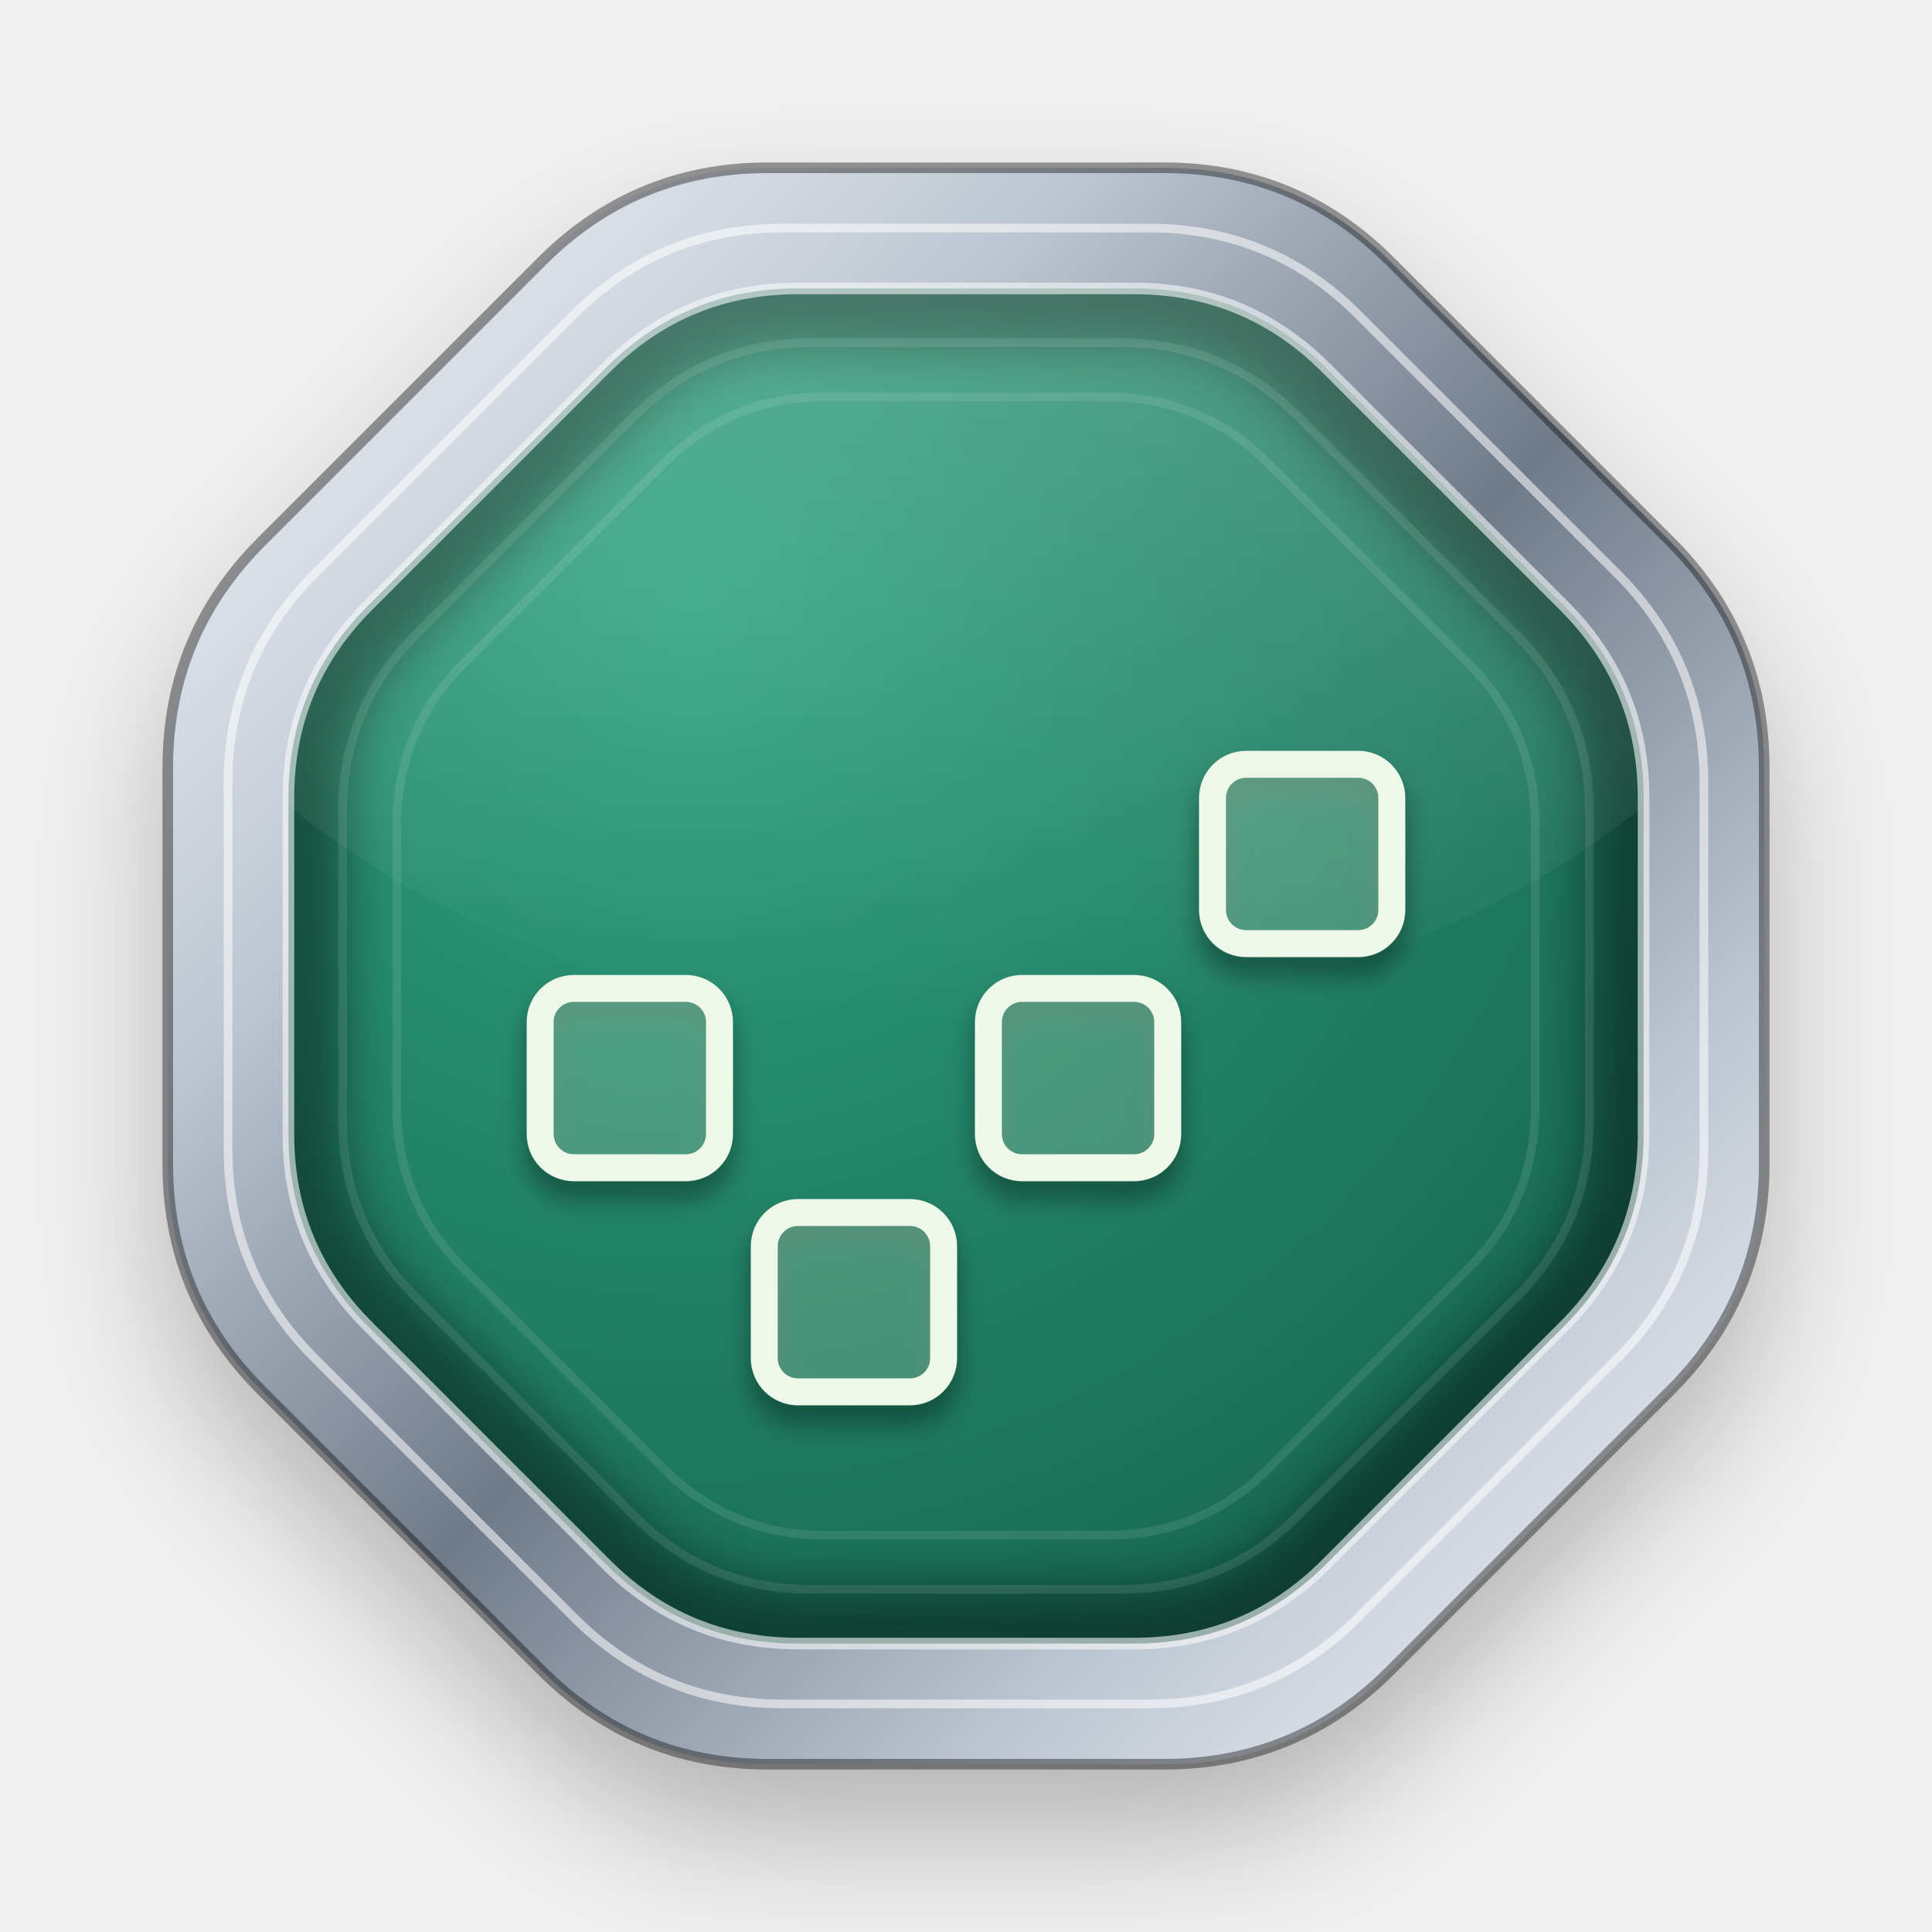
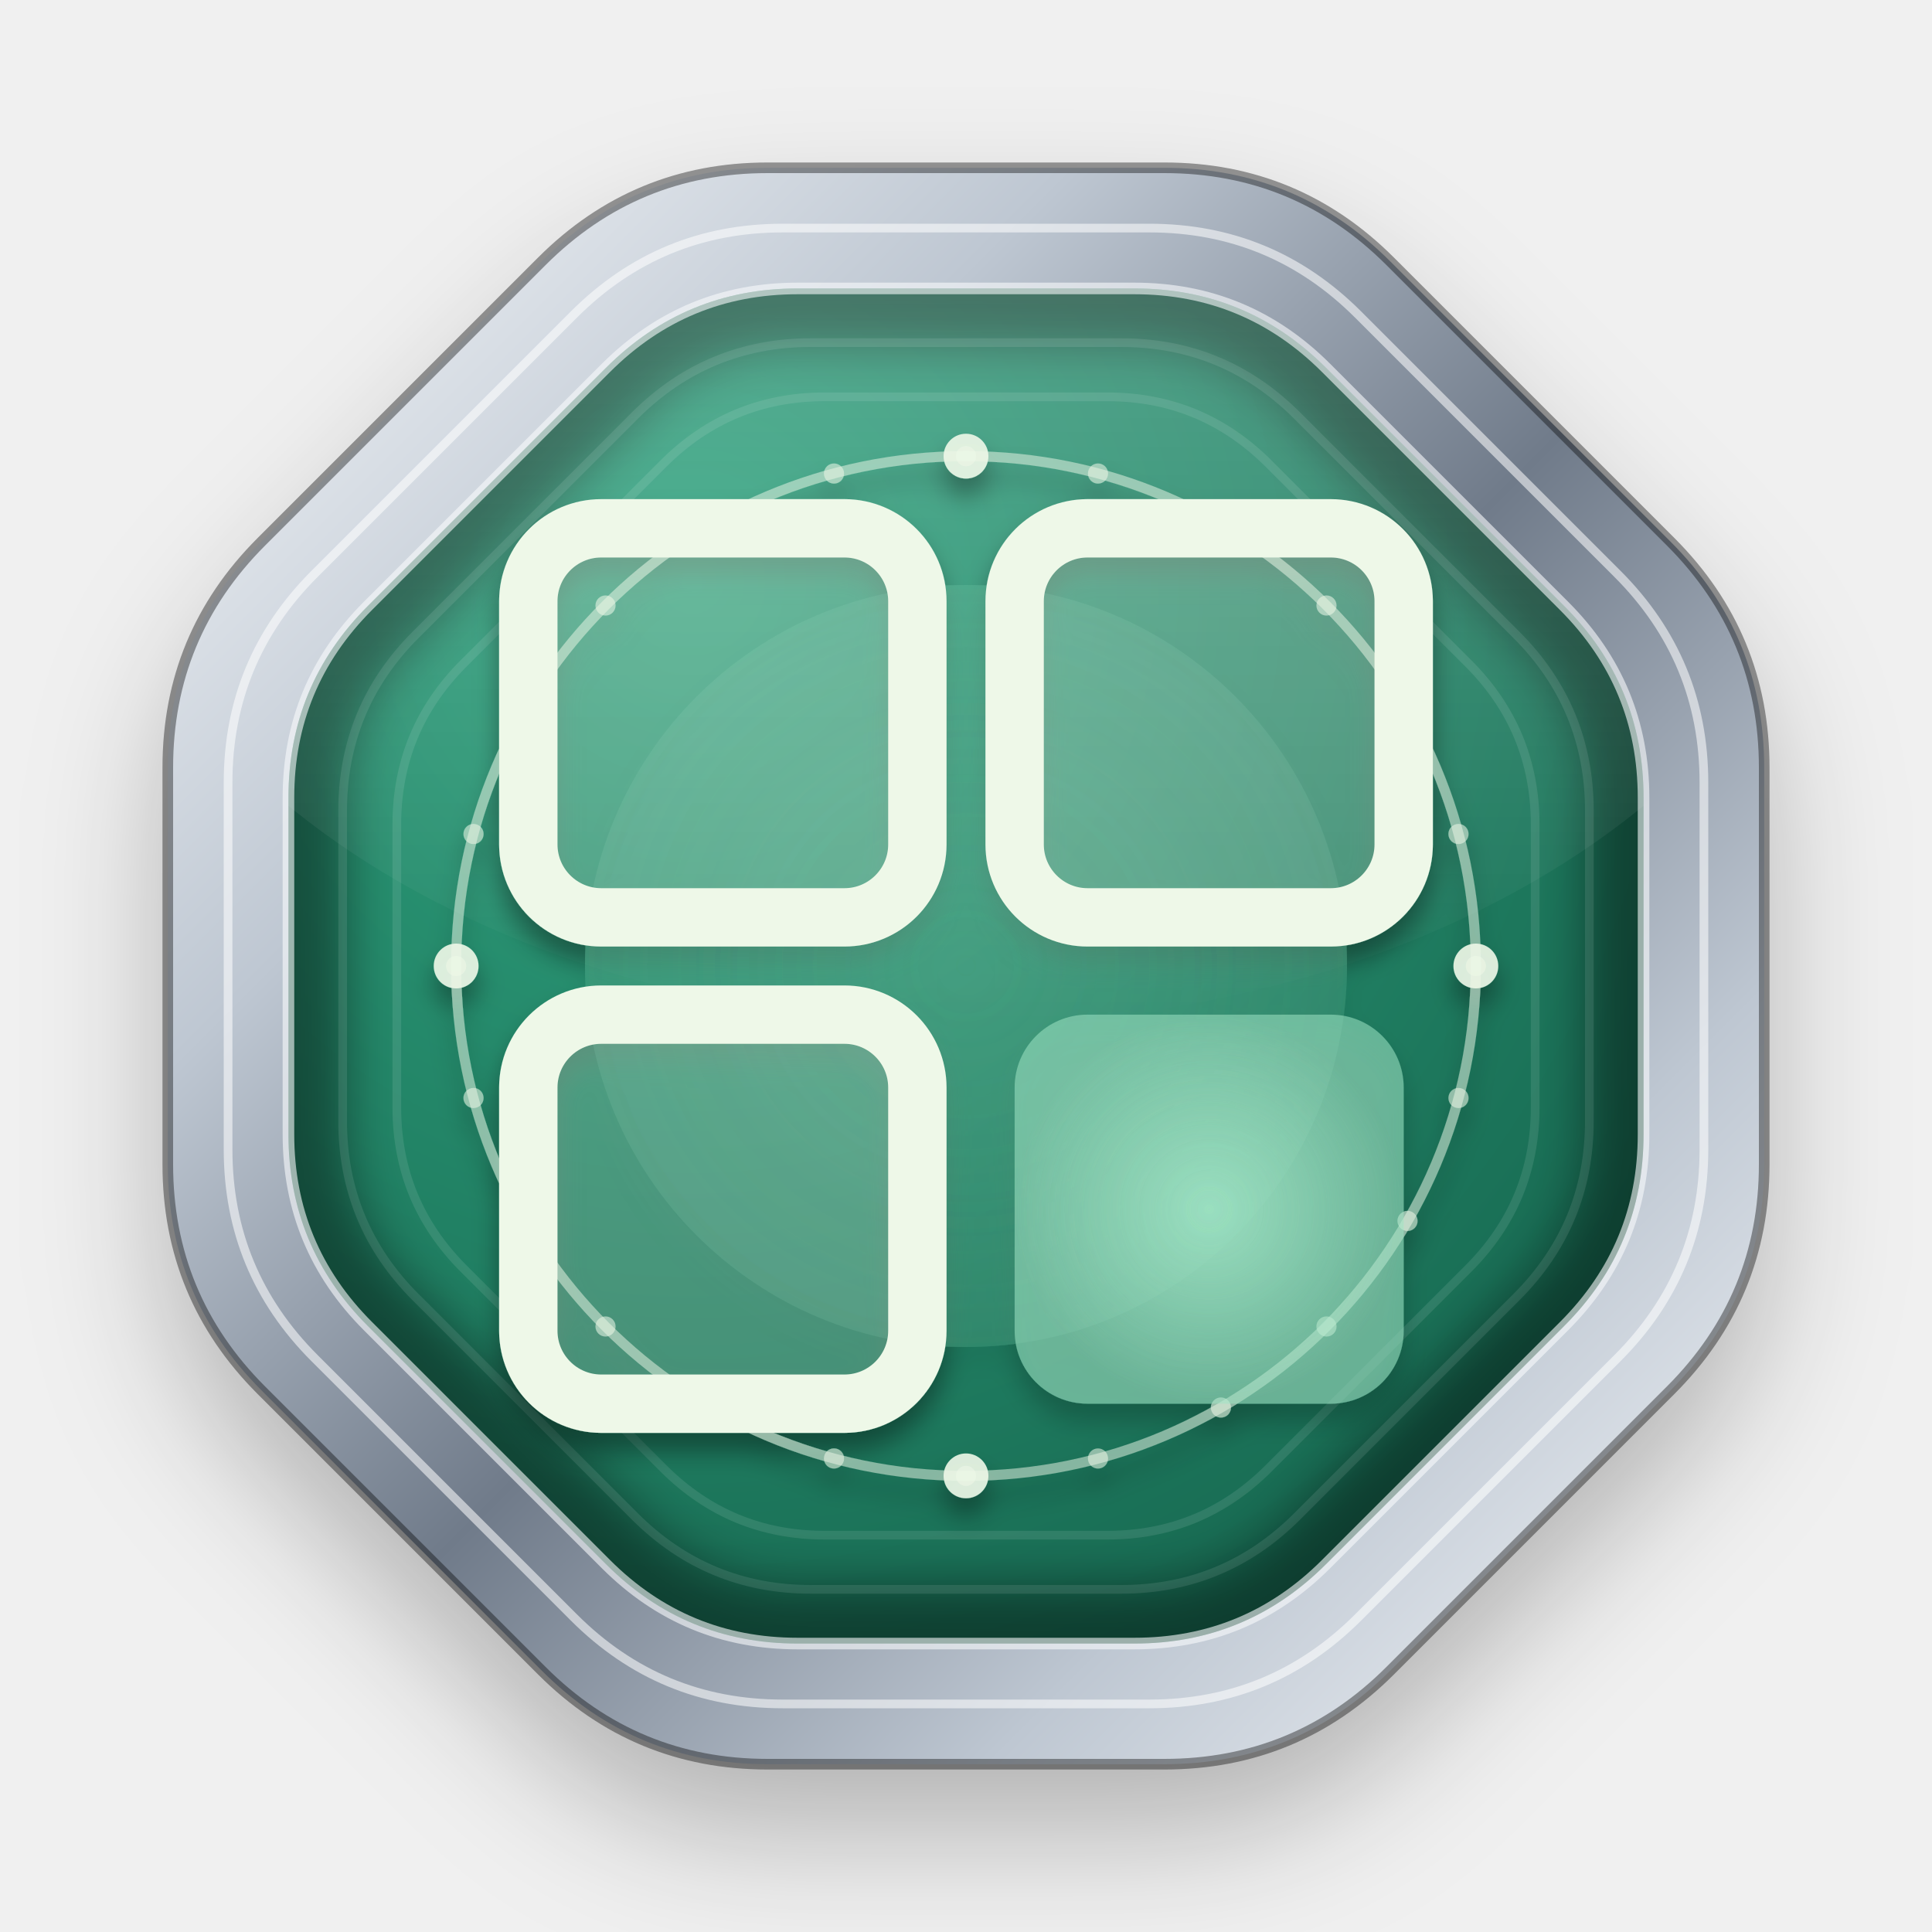
<svg xmlns="http://www.w3.org/2000/svg" viewBox="-100 -100 200 200" width="400" height="400">
  <defs>
    <filter id="blur8" x="-30%" y="-30%" width="160%" height="160%">
      <feGaussianBlur stdDeviation="7" />
    </filter>
    <filter id="blur3" x="-30%" y="-30%" width="160%" height="160%">
      <feGaussianBlur stdDeviation="2.6" />
    </filter>
    <filter id="emb" x="-20%" y="-20%" width="140%" height="140%">
      <feDropShadow dx="0" dy="1.6" stdDeviation="1.1" flood-color="#000" flood-opacity=".38" />
    </filter>
  </defs>
  <style>.mb19 .nf{fill:none} .mb19 .sf{fill:#EEF8E8;fill-opacity:.17} .mb19 .fl{fill:#EEF8E8;stroke:none} .mb19 .gl{fill:url(#b19g);stroke:none}</style>
  <defs>
    <radialGradient id="b19h" cx=".5" cy=".5" r=".5">
      <stop offset=".6" stop-color="#F3D58A" stop-opacity="0" />
      <stop offset=".82" stop-color="#F3D58A" stop-opacity=".95" />
      <stop offset="1" stop-color="#F3D58A" stop-opacity="0" />
    </radialGradient>
    <linearGradient id="b19r" x1="0" y1="0" x2="1" y2="1">
      <stop offset="0" stop-color="#F8FAFC" />
      <stop offset=".28" stop-color="#BEC7D2" />
      <stop offset=".52" stop-color="#707B8A" />
      <stop offset=".76" stop-color="#BEC7D2" />
      <stop offset="1" stop-color="#F8FAFC" />
    </linearGradient>
    <radialGradient id="b19p" cx=".3" cy=".22" r="1.15">
      <stop offset="0" stop-color="#2FA27E" />
      <stop offset="1" stop-color="#0F5642" />
    </radialGradient>
    <radialGradient id="b19g" cx=".5" cy=".5" r=".5">
      <stop offset="0" stop-color="#9FE3C4" stop-opacity=".95" />
      <stop offset="1" stop-color="#9FE3C4" stop-opacity=".55" />
    </radialGradient>
    <linearGradient id="b19s" x1="0" y1="0" x2="0" y2="1">
      <stop offset="0" stop-color="#fff" stop-opacity=".34" />
      <stop offset="1" stop-color="#fff" stop-opacity="0" />
    </linearGradient>
    <clipPath id="b19c">
      <path d="M17.43,-70.14Q29.05,-70.14 37.27,-61.92L61.92,-37.27Q70.14,-29.05 70.14,-17.43L70.14,17.43Q70.14,29.05 61.92,37.27L37.27,61.92Q29.05,70.14 17.43,70.14L-17.43,70.14Q-29.05,70.14 -37.27,61.92L-61.92,37.27Q-70.14,29.05 -70.14,17.43L-70.14,-17.43Q-70.14,-29.05 -61.92,-37.27L-37.27,-61.92Q-29.05,-70.14 -17.43,-70.14Z" />
    </clipPath>
  </defs>
  <path d="M20.54,-82.63Q34.23,-82.63 43.91,-72.95L72.95,-43.91Q82.63,-34.23 82.63,-20.54L82.63,20.54Q82.63,34.23 72.95,43.91L43.91,72.95Q34.23,82.63 20.54,82.63L-20.54,82.63Q-34.23,82.63 -43.91,72.95L-72.95,43.91Q-82.63,34.23 -82.63,20.54L-82.63,-20.54Q-82.63,-34.23 -72.95,-43.91L-43.91,-72.95Q-34.23,-82.63 -20.54,-82.63Z" transform="translate(0 7)" fill="#000" opacity=".26" filter="url(#blur8)" />
  <path d="M20.54,-82.63Q34.23,-82.63 43.91,-72.95L72.95,-43.91Q82.63,-34.23 82.63,-20.54L82.63,20.54Q82.63,34.23 72.95,43.91L43.91,72.95Q34.23,82.63 20.54,82.63L-20.54,82.63Q-34.23,82.63 -43.91,72.95L-72.95,43.91Q-82.63,34.23 -82.63,20.54L-82.63,-20.54Q-82.63,-34.23 -72.95,-43.91L-43.91,-72.95Q-34.23,-82.63 -20.54,-82.63Z" fill="url(#b19r)" />
  <path d="M20.54,-82.63Q34.23,-82.63 43.91,-72.95L72.95,-43.91Q82.63,-34.23 82.63,-20.54L82.63,20.54Q82.63,34.23 72.95,43.91L43.91,72.95Q34.23,82.63 20.54,82.63L-20.54,82.63Q-34.23,82.63 -43.91,72.95L-72.95,43.91Q-82.63,34.23 -82.63,20.54L-82.63,-20.54Q-82.63,-34.23 -72.95,-43.91L-43.91,-72.95Q-34.23,-82.63 -20.54,-82.63Z" fill="none" stroke="#000" stroke-opacity=".38" stroke-width="1.1" />
  <path d="M18.98,-76.39Q31.64,-76.39 40.59,-67.44L67.44,-40.59Q76.39,-31.64 76.39,-18.98L76.39,18.98Q76.39,31.64 67.44,40.59L40.59,67.44Q31.64,76.39 18.98,76.39L-18.98,76.39Q-31.64,76.39 -40.59,67.44L-67.44,40.59Q-76.39,31.64 -76.39,18.98L-76.39,-18.98Q-76.39,-31.64 -67.44,-40.59L-40.59,-67.44Q-31.64,-76.39 -18.98,-76.39Z" fill="none" stroke="#fff" stroke-opacity=".55" stroke-width=".9" />
  <path d="M17.43,-70.14Q29.05,-70.14 37.27,-61.92L61.92,-37.27Q70.14,-29.05 70.14,-17.43L70.14,17.43Q70.14,29.05 61.92,37.27L37.27,61.92Q29.05,70.14 17.43,70.14L-17.43,70.14Q-29.05,70.14 -37.27,61.92L-61.92,37.27Q-70.14,29.05 -70.14,17.43L-70.14,-17.43Q-70.14,-29.05 -61.92,-37.27L-37.27,-61.92Q-29.05,-70.14 -17.43,-70.14Z" fill="url(#b19p)" />
  <g clip-path="url(#b19c)">
    <path d="M17.43,-70.14Q29.05,-70.14 37.27,-61.92L61.92,-37.27Q70.14,-29.05 70.14,-17.43L70.14,17.43Q70.14,29.05 61.92,37.27L37.27,61.92Q29.05,70.14 17.43,70.14L-17.43,70.14Q-29.05,70.14 -37.27,61.92L-61.92,37.27Q-70.14,29.05 -70.14,17.43L-70.14,-17.43Q-70.14,-29.05 -61.92,-37.27L-37.27,-61.92Q-29.05,-70.14 -17.43,-70.14Z" fill="none" stroke="#000" stroke-opacity=".42" stroke-width="12" filter="url(#blur3)" />
    <path d="M16.04,-64.53Q26.73,-64.53 34.29,-56.97L56.97,-34.29Q64.53,-26.73 64.53,-16.04L64.53,16.04Q64.53,26.73 56.97,34.29L34.29,56.97Q26.73,64.53 16.04,64.53L-16.04,64.53Q-26.73,64.53 -34.29,56.97L-56.97,34.29Q-64.53,26.73 -64.53,16.04L-64.53,-16.04Q-64.53,-26.73 -56.97,-34.29L-34.29,-56.97Q-26.73,-64.53 -16.04,-64.53Z" fill="none" stroke="#fff" stroke-opacity=".10" stroke-width=".9" />
    <path d="M14.64,-58.92Q24.4,-58.92 31.31,-52.02L52.02,-31.31Q58.92,-24.4 58.92,-14.64L58.92,14.64Q58.92,24.4 52.02,31.31L31.31,52.02Q24.4,58.92 14.64,58.92L-14.64,58.92Q-24.4,58.92 -31.31,52.02L-52.02,31.31Q-58.92,24.4 -58.92,14.64L-58.92,-14.64Q-58.92,-24.4 -52.02,-31.31L-31.31,-52.02Q-24.4,-58.92 -14.64,-58.92Z" fill="none" stroke="#fff" stroke-opacity=".10" stroke-width=".9" />
    <ellipse cx="0" cy="-58" rx="92" ry="64" fill="url(#b19s)" />
  </g>
  <path d="M17.43,-70.14Q29.05,-70.14 37.27,-61.92L61.92,-37.27Q70.14,-29.05 70.14,-17.43L70.14,17.43Q70.14,29.05 61.92,37.27L37.27,61.92Q29.05,70.14 17.43,70.14L-17.43,70.14Q-29.05,70.14 -37.27,61.92L-61.92,37.27Q-70.14,29.05 -70.14,17.43L-70.14,-17.43Q-70.14,-29.05 -61.92,-37.27L-37.27,-61.92Q-29.05,-70.14 -17.43,-70.14Z" fill="none" stroke="#F8FAFC" stroke-opacity=".6" stroke-width="1.2" />
  <g filter="url(#emb)" fill="none" stroke="#EEF8E8" stroke-linecap="round" stroke-linejoin="round" class="mb19" transform="scale(1.16)">
-     <rect x="-18" y="22" width="16" height="16" rx="3" class="sf" stroke-width="2.4" opacity="1" />
-     <rect x="2" y="2" width="16" height="16" rx="3" class="sf" stroke-width="2.4" opacity="1" />
-     <rect x="-38" y="2" width="16" height="16" rx="3" class="sf" stroke-width="2.4" opacity="1" />
-     <rect x="22" y="-18" width="16" height="16" rx="3" class="sf" stroke-width="2.4" opacity="1" />
+     <circle cx="0" cy="0" r="34" class="gl" stroke="none" opacity="0.22" />
+     <circle cx="0" cy="0" r="45.5" fill="none" stroke-width="0.9" opacity="0.5" />
+     <circle cx="0" cy="-45.5" r="0.9" class="fl" stroke="none" opacity="0.55" />
+     <circle cx="11.78" cy="-43.95" r="0.9" class="fl" stroke="none" opacity="0.55" />
+     <circle cx="22.75" cy="-39.4" r="0.9" class="fl" stroke="none" opacity="0.55" />
+     <circle cx="32.17" cy="-32.17" r="0.9" class="fl" stroke="none" opacity="0.55" />
+     <circle cx="39.4" cy="-22.75" r="0.9" class="fl" stroke="none" opacity="0.55" />
+     <circle cx="43.95" cy="-11.78" r="0.9" class="fl" stroke="none" opacity="0.55" />
+     <circle cx="45.5" cy="0" r="0.9" class="fl" stroke="none" opacity="0.55" />
+     <circle cx="43.95" cy="11.78" r="0.9" class="fl" stroke="none" opacity="0.55" />
+     <circle cx="39.4" cy="22.75" r="0.9" class="fl" stroke="none" opacity="0.55" />
+     <circle cx="32.17" cy="32.17" r="0.9" class="fl" stroke="none" opacity="0.55" />
+     <circle cx="22.75" cy="39.4" r="0.9" class="fl" stroke="none" opacity="0.55" />
+     <circle cx="11.78" cy="43.95" r="0.9" class="fl" stroke="none" opacity="0.55" />
+     <circle cx="0" cy="45.5" r="0.9" class="fl" stroke="none" opacity="0.55" />
+     <circle cx="-11.78" cy="43.95" r="0.9" class="fl" stroke="none" opacity="0.55" />
+     <circle cx="-22.75" cy="39.4" r="0.9" class="fl" stroke="none" opacity="0.55" />
+     <circle cx="-32.17" cy="32.17" r="0.9" class="fl" stroke="none" opacity="0.55" />
+     <circle cx="-39.4" cy="22.75" r="0.9" class="fl" stroke="none" opacity="0.55" />
+     <circle cx="-43.95" cy="11.78" r="0.9" class="fl" stroke="none" opacity="0.55" />
+     <circle cx="-45.5" cy="0" r="0.9" class="fl" stroke="none" opacity="0.55" />
+     <circle cx="-43.95" cy="-11.78" r="0.9" class="fl" stroke="none" opacity="0.55" />
+     <circle cx="-39.4" cy="-22.75" r="0.9" class="fl" stroke="none" opacity="0.55" />
+     <circle cx="-32.17" cy="-32.17" r="0.9" class="fl" stroke="none" opacity="0.55" />
+     <circle cx="-22.75" cy="-39.4" r="0.9" class="fl" stroke="none" opacity="0.55" />
+     <circle cx="-11.78" cy="-43.95" r="0.9" class="fl" stroke="none" opacity="0.55" />
+     <circle cx="0" cy="-45.5" r="2" class="fl" stroke="none" opacity="0.9" />
+     <circle cx="45.5" cy="0" r="2" class="fl" stroke="none" opacity="0.9" />
+     <circle cx="0" cy="45.5" r="2" class="fl" stroke="none" opacity="0.9" />
+     <circle cx="-45.5" cy="0" r="2" class="fl" stroke="none" opacity="0.9" />
+     <g transform="translate(0 0) scale(2.17) translate(-0 -20)">
+       <rect x="-18" y="2" width="16" height="16" rx="3" class="sf" stroke-width="2.4" opacity="1" />
+       <rect x="2" y="2" width="16" height="16" rx="3" class="sf" stroke-width="2.4" opacity="1" />
+       <rect x="-18" y="22" width="16" height="16" rx="3" class="sf" stroke-width="2.4" opacity="1" />
+       <rect x="2" y="22" width="16" height="16" rx="3" class="gl" stroke-width="2.4" opacity="1" />
+     </g>
  </g>
</svg>
